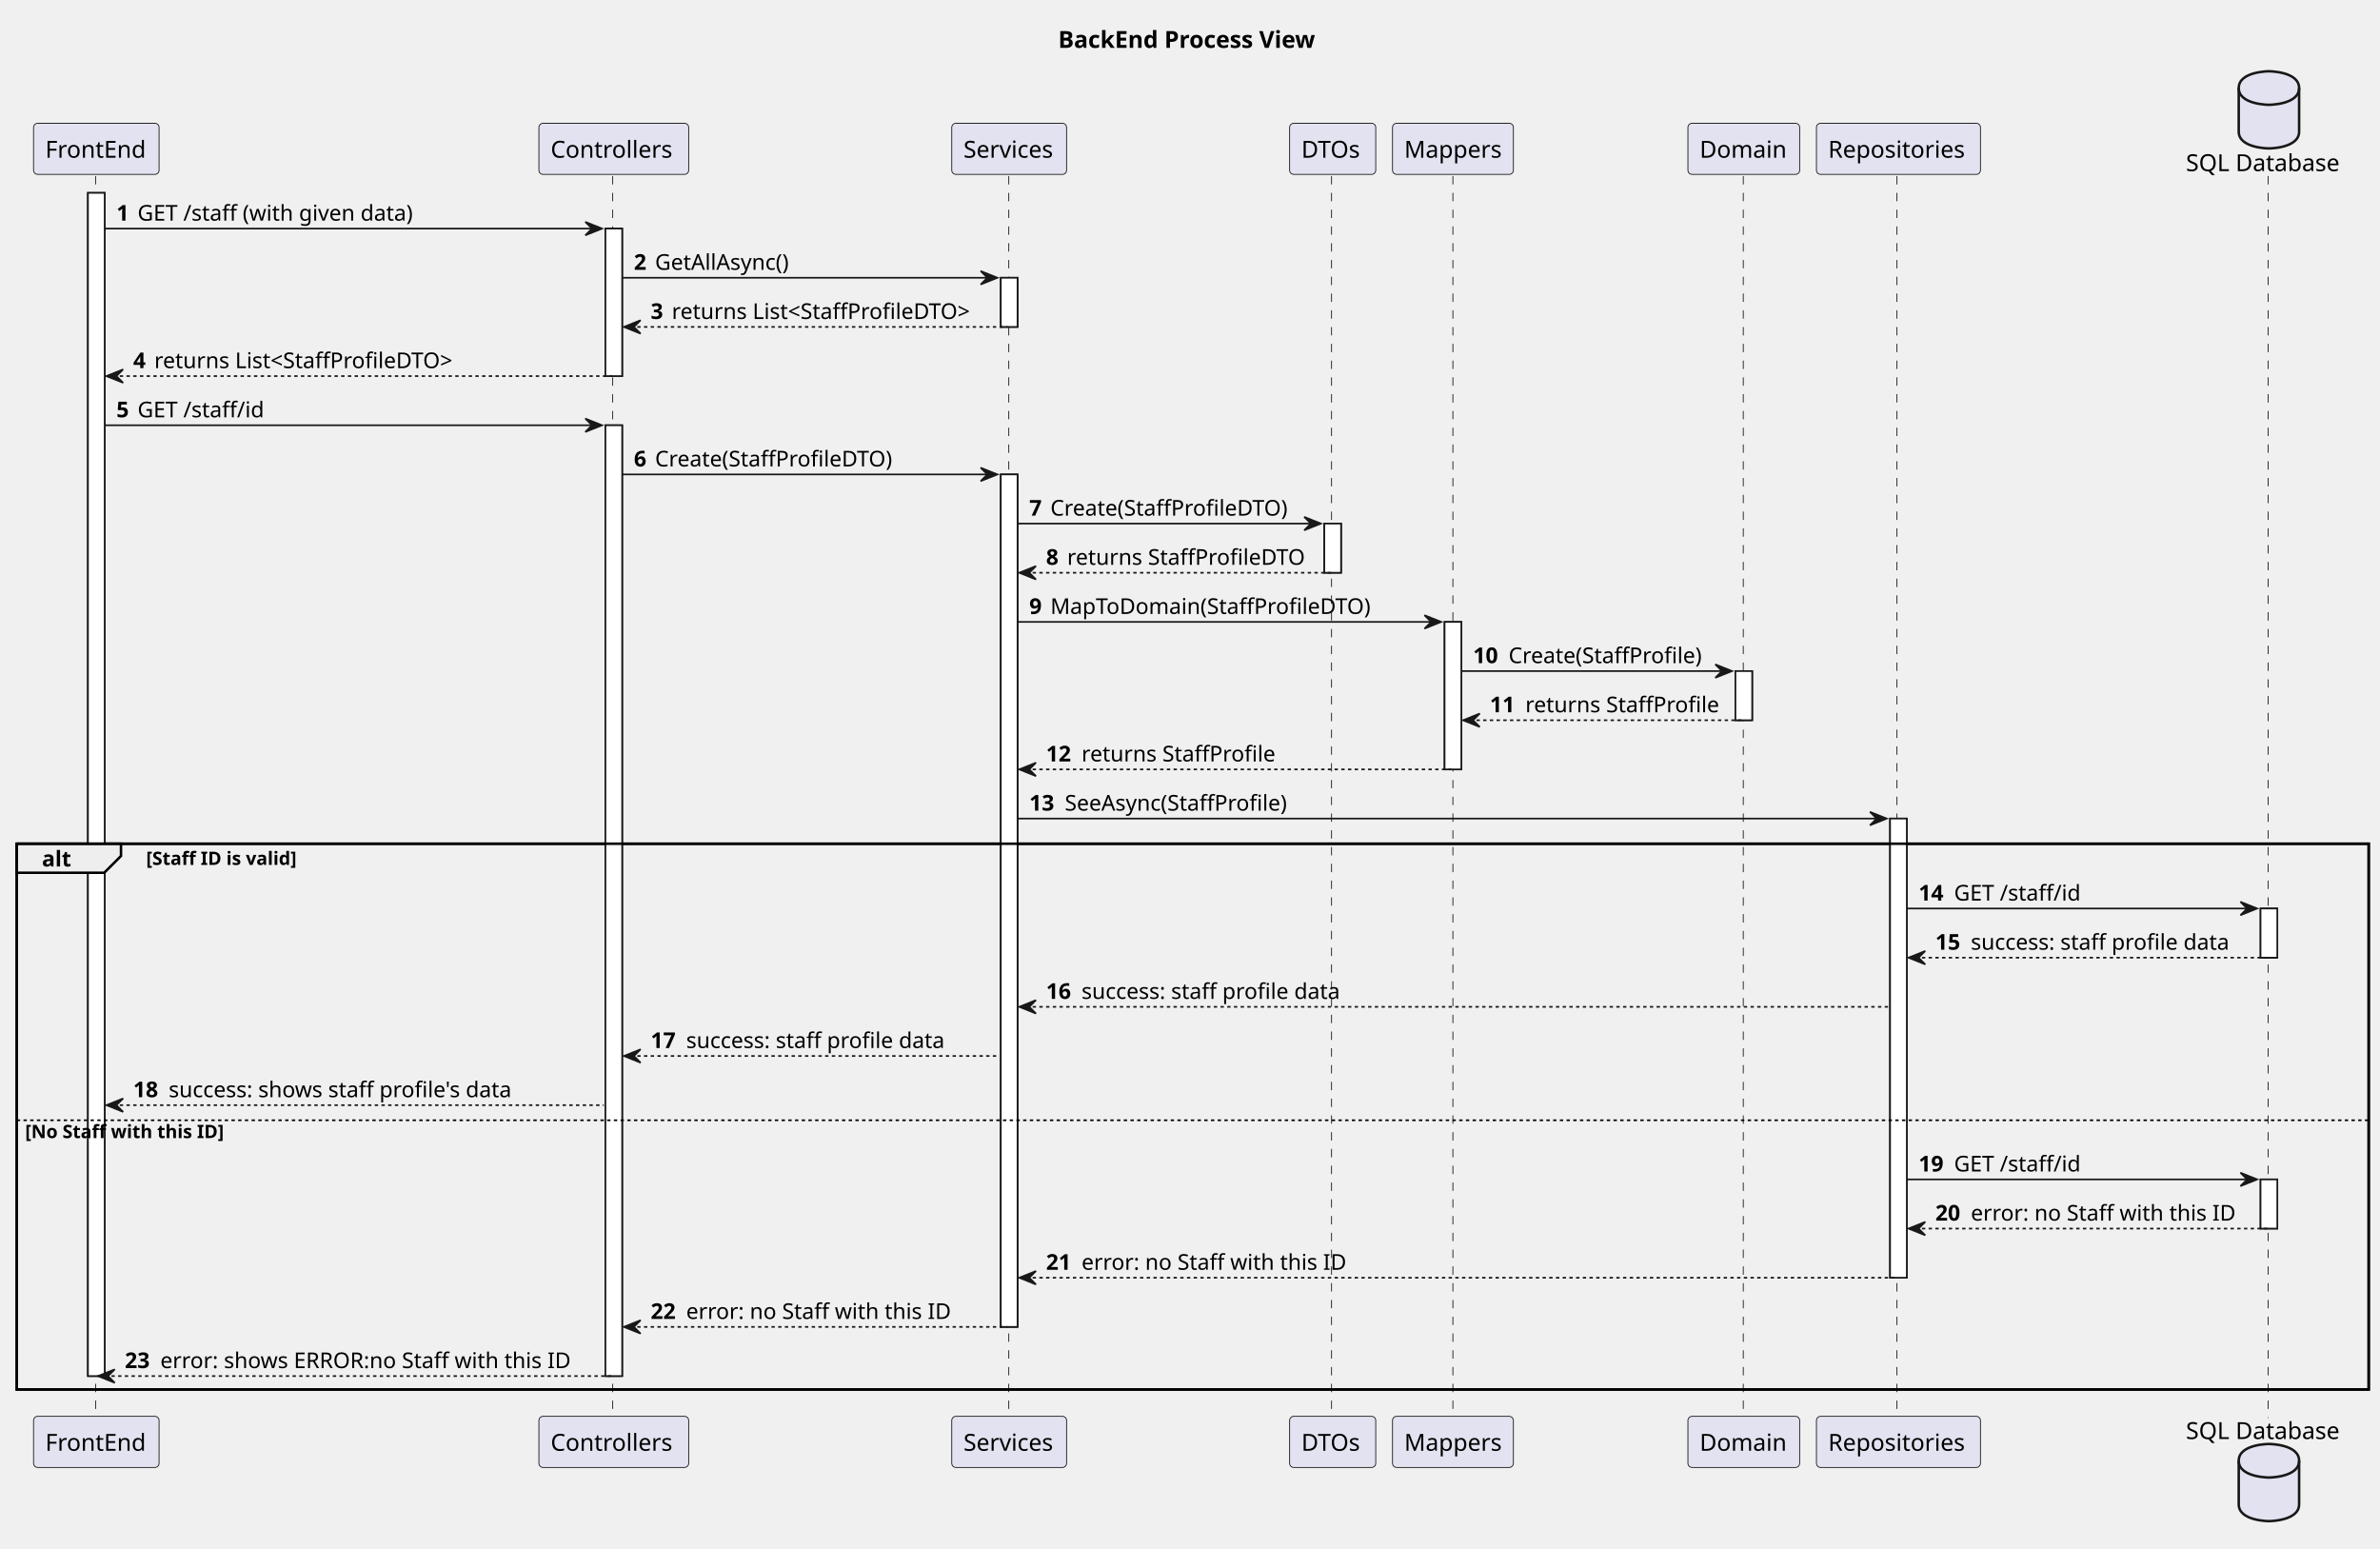
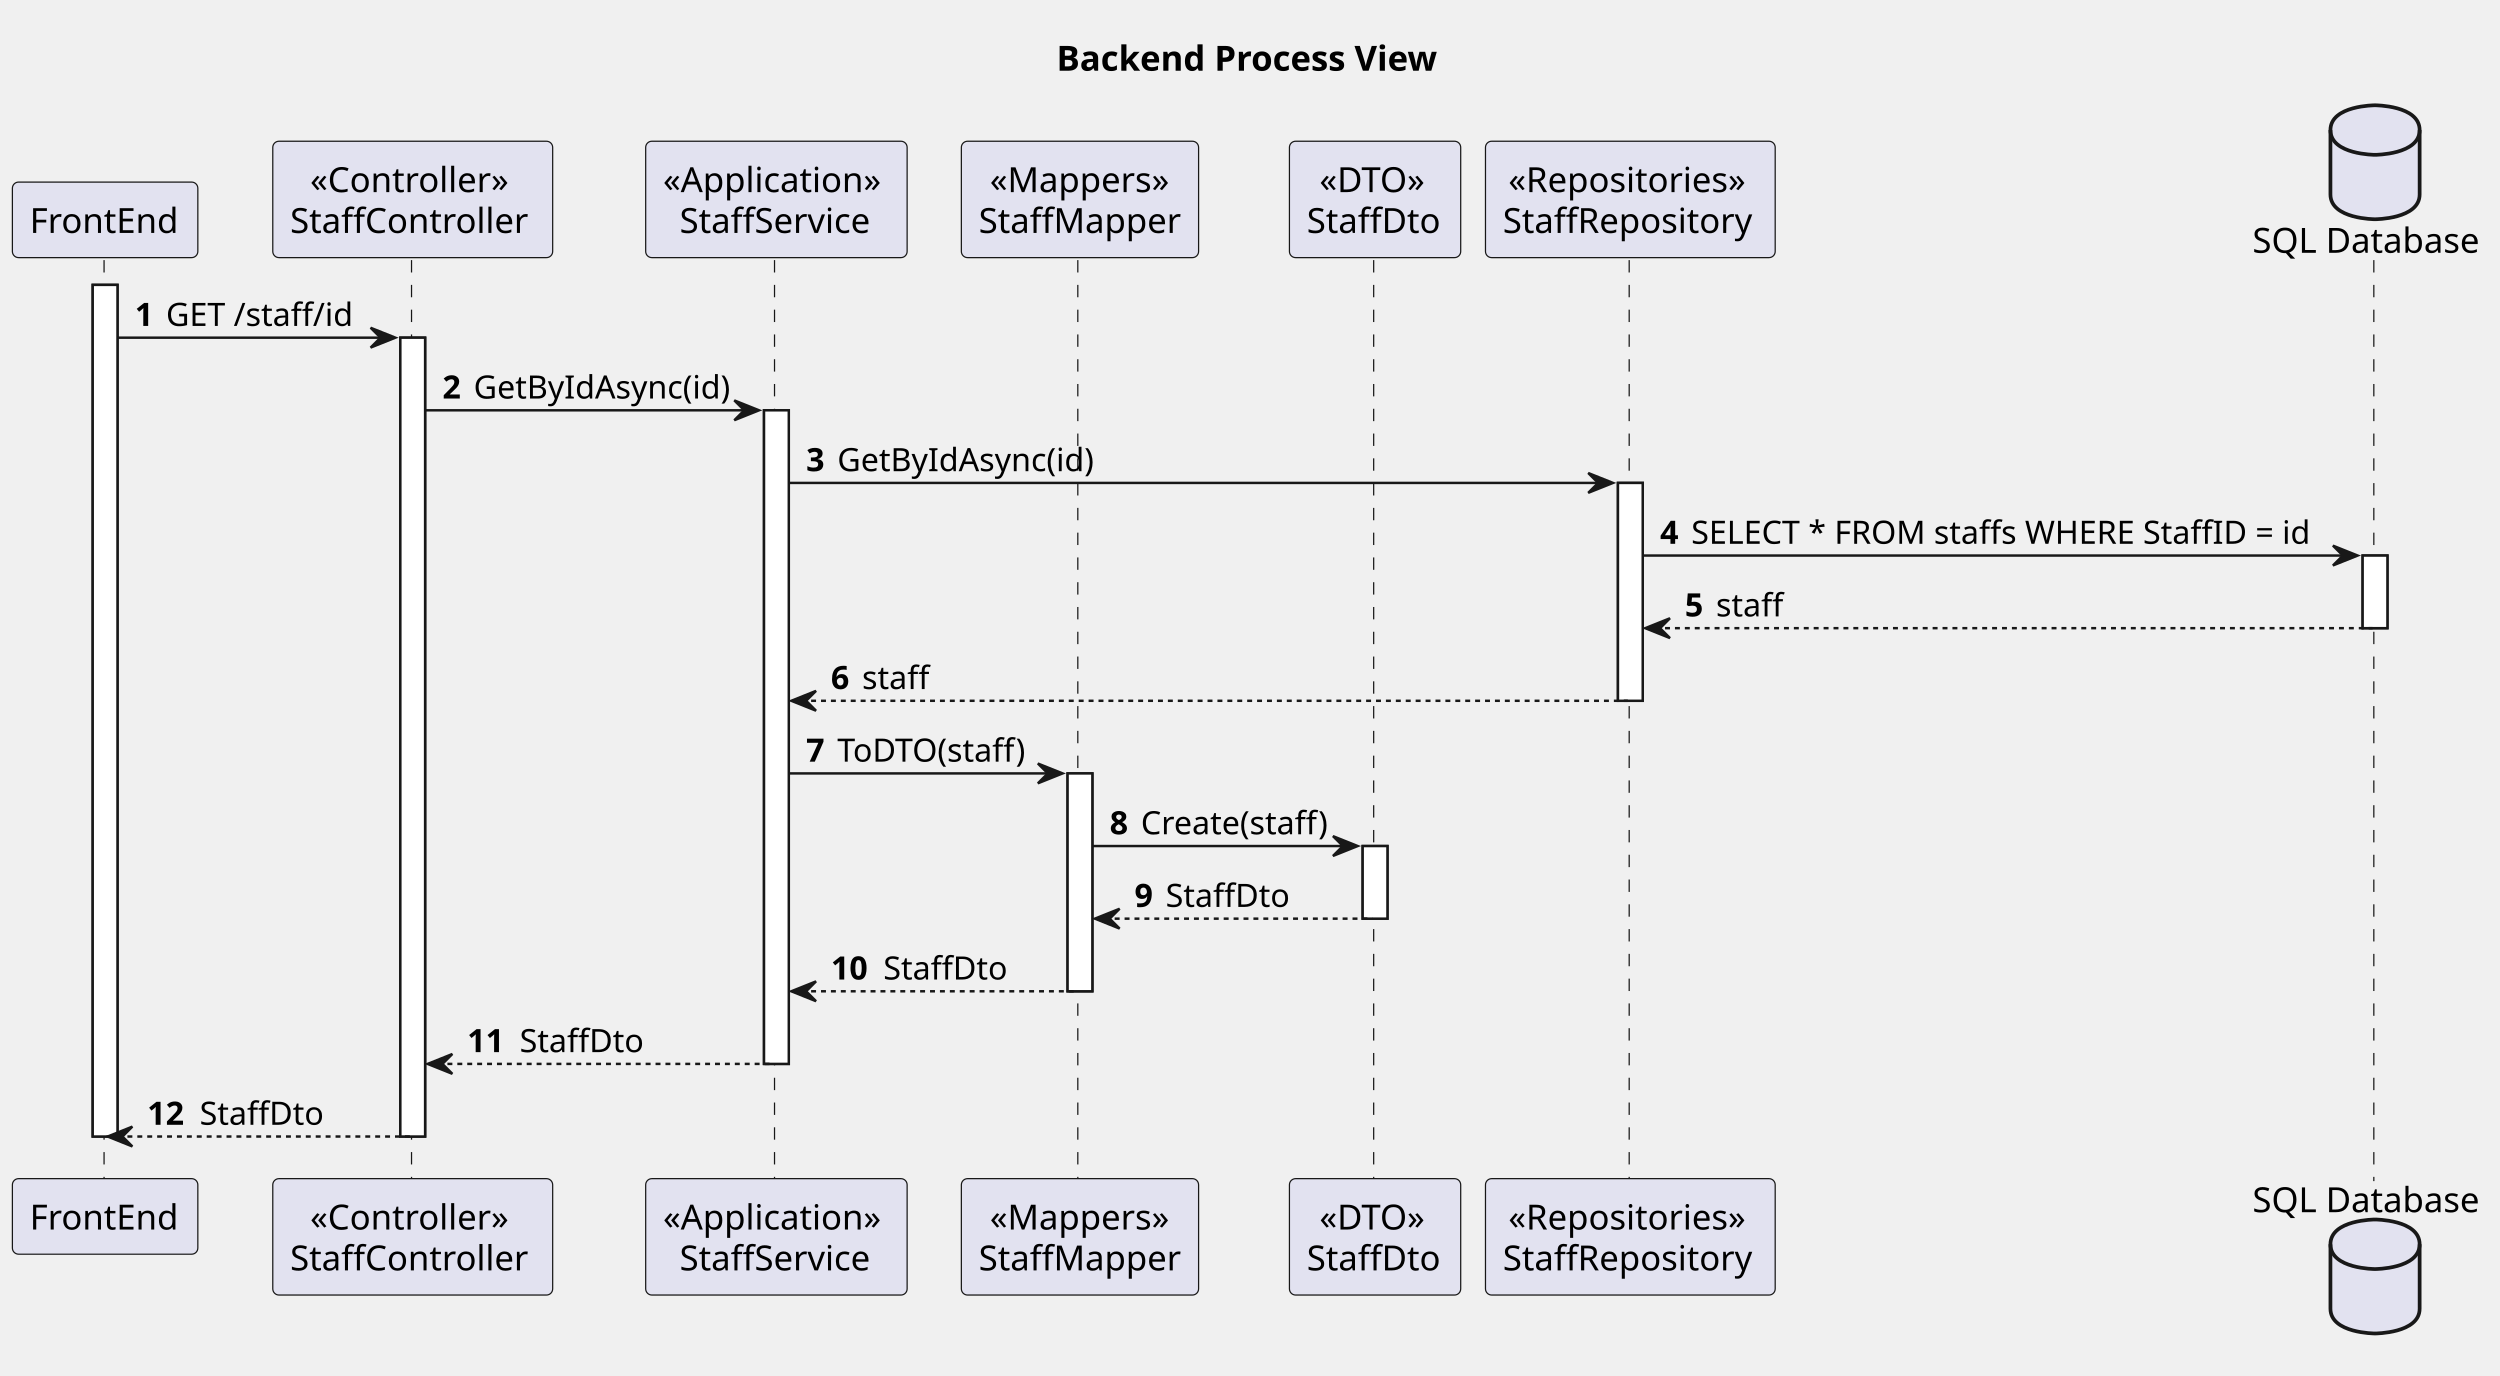
- <svg xmlns="http://www.w3.org/2000/svg" contentStyleType="text/css" height="923px" preserveAspectRatio="none" style="width:1419px;height:923px;background:#FFFFFF;" version="1.1" viewBox="0 0 1419 923" width="1419px" zoomAndPan="magnify">
+ <svg xmlns="http://www.w3.org/2000/svg" contentStyleType="text/css" height="555px" preserveAspectRatio="none" style="width:1009px;height:555px;background:#FFFFFF;" version="1.1" viewBox="0 0 1009 555" width="1009px" zoomAndPan="magnify">
  <defs />
  <g>
-     <text fill="#000000" font-family="sans-serif" font-size="14" font-weight="bold" lengthAdjust="spacing" textLength="159.462" x="630.9" y="28.535">BackEnd Process View</text>
-     <rect fill="#FFFFFF" height="705.408" style="stroke:#181818;stroke-width:1.0;" width="10" x="52.423" y="114.977" />
-     <rect fill="#FFFFFF" height="87.932" style="stroke:#181818;stroke-width:1.0;" width="10" x="360.954" y="136.287" />
-     <rect fill="#FFFFFF" height="566.856" style="stroke:#181818;stroke-width:1.0;" width="10" x="360.954" y="253.529" />
-     <rect fill="#FFFFFF" height="29.311" style="stroke:#181818;stroke-width:1.0;" width="10" x="596.684" y="165.598" />
-     <rect fill="#FFFFFF" height="508.234" style="stroke:#181818;stroke-width:1.0;" width="10" x="596.684" y="282.84" />
-     <rect fill="#FFFFFF" height="29.311" style="stroke:#181818;stroke-width:1.0;" width="10" x="789.566" y="312.15" />
-     <rect fill="#FFFFFF" height="87.932" style="stroke:#181818;stroke-width:1.0;" width="10" x="861.281" y="370.772" />
-     <rect fill="#FFFFFF" height="29.311" style="stroke:#181818;stroke-width:1.0;" width="10" x="1034.683" y="400.082" />
-     <rect fill="#FFFFFF" height="273.75" style="stroke:#181818;stroke-width:1.0;" width="10" x="1126.892" y="488.014" />
-     <rect fill="#FFFFFF" height="29.311" style="stroke:#181818;stroke-width:1.0;" width="10" x="1347.774" y="541.635" />
-     <rect fill="#FFFFFF" height="29.311" style="stroke:#181818;stroke-width:1.0;" width="10" x="1347.774" y="703.143" />
-     <rect fill="none" height="325.371" style="stroke:#000000;stroke-width:1.5;" width="1402.262" x="10" y="503.014" />
-     <line style="stroke:#181818;stroke-width:0.5;stroke-dasharray:5.0,5.0;" x1="57" x2="57" y1="104.977" y2="845.385" />
-     <line style="stroke:#181818;stroke-width:0.5;stroke-dasharray:5.0,5.0;" x1="365.305" x2="365.305" y1="104.977" y2="845.385" />
-     <line style="stroke:#181818;stroke-width:0.5;stroke-dasharray:5.0,5.0;" x1="601.449" x2="601.449" y1="104.977" y2="845.385" />
-     <line style="stroke:#181818;stroke-width:0.5;stroke-dasharray:5.0,5.0;" x1="793.891" x2="793.891" y1="104.977" y2="845.385" />
-     <line style="stroke:#181818;stroke-width:0.5;stroke-dasharray:5.0,5.0;" x1="866.242" x2="866.242" y1="104.977" y2="845.385" />
-     <line style="stroke:#181818;stroke-width:0.5;stroke-dasharray:5.0,5.0;" x1="1039.372" x2="1039.372" y1="104.977" y2="845.385" />
-     <line style="stroke:#181818;stroke-width:0.5;stroke-dasharray:5.0,5.0;" x1="1130.995" x2="1130.995" y1="104.977" y2="845.385" />
-     <line style="stroke:#181818;stroke-width:0.5;stroke-dasharray:5.0,5.0;" x1="1352.287" x2="1352.287" y1="104.977" y2="845.385" />
-     <rect fill="#E2E2F0" height="30.488" rx="2.5" ry="2.5" style="stroke:#181818;stroke-width:0.5;" width="74.847" x="20" y="73.488" />
-     <text fill="#000000" font-family="sans-serif" font-size="14" lengthAdjust="spacing" textLength="60.847" x="27" y="94.023">FrontEnd</text>
-     <rect fill="#E2E2F0" height="30.488" rx="2.5" ry="2.5" style="stroke:#181818;stroke-width:0.5;" width="74.847" x="20" y="844.385" />
-     <text fill="#000000" font-family="sans-serif" font-size="14" lengthAdjust="spacing" textLength="60.847" x="27" y="864.92">FrontEnd</text>
-     <rect fill="#E2E2F0" height="30.488" rx="2.5" ry="2.5" style="stroke:#181818;stroke-width:0.5;" width="89.298" x="321.305" y="73.488" />
-     <text fill="#000000" font-family="sans-serif" font-size="14" lengthAdjust="spacing" textLength="75.298" x="328.305" y="94.023">Controllers</text>
-     <rect fill="#E2E2F0" height="30.488" rx="2.5" ry="2.5" style="stroke:#181818;stroke-width:0.5;" width="89.298" x="321.305" y="844.385" />
-     <text fill="#000000" font-family="sans-serif" font-size="14" lengthAdjust="spacing" textLength="75.298" x="328.305" y="864.92">Controllers</text>
-     <rect fill="#E2E2F0" height="30.488" rx="2.5" ry="2.5" style="stroke:#181818;stroke-width:0.5;" width="68.469" x="567.449" y="73.488" />
-     <text fill="#000000" font-family="sans-serif" font-size="14" lengthAdjust="spacing" textLength="54.469" x="574.449" y="94.023">Services</text>
-     <rect fill="#E2E2F0" height="30.488" rx="2.5" ry="2.5" style="stroke:#181818;stroke-width:0.5;" width="68.469" x="567.449" y="844.385" />
-     <text fill="#000000" font-family="sans-serif" font-size="14" lengthAdjust="spacing" textLength="54.469" x="574.449" y="864.92">Services</text>
-     <rect fill="#E2E2F0" height="30.488" rx="2.5" ry="2.5" style="stroke:#181818;stroke-width:0.5;" width="51.352" x="768.891" y="73.488" />
-     <text fill="#000000" font-family="sans-serif" font-size="14" lengthAdjust="spacing" textLength="37.352" x="775.891" y="94.023">DTOs</text>
-     <rect fill="#E2E2F0" height="30.488" rx="2.5" ry="2.5" style="stroke:#181818;stroke-width:0.5;" width="51.352" x="768.891" y="844.385" />
-     <text fill="#000000" font-family="sans-serif" font-size="14" lengthAdjust="spacing" textLength="37.352" x="775.891" y="864.92">DTOs</text>
-     <rect fill="#E2E2F0" height="30.488" rx="2.5" ry="2.5" style="stroke:#181818;stroke-width:0.5;" width="72.078" x="830.242" y="73.488" />
-     <text fill="#000000" font-family="sans-serif" font-size="14" lengthAdjust="spacing" textLength="58.078" x="837.242" y="94.023">Mappers</text>
-     <rect fill="#E2E2F0" height="30.488" rx="2.5" ry="2.5" style="stroke:#181818;stroke-width:0.5;" width="72.078" x="830.242" y="844.385" />
-     <text fill="#000000" font-family="sans-serif" font-size="14" lengthAdjust="spacing" textLength="58.078" x="837.242" y="864.92">Mappers</text>
-     <rect fill="#E2E2F0" height="30.488" rx="2.5" ry="2.5" style="stroke:#181818;stroke-width:0.5;" width="66.623" x="1006.372" y="73.488" />
-     <text fill="#000000" font-family="sans-serif" font-size="14" lengthAdjust="spacing" textLength="52.623" x="1013.372" y="94.023">Domain</text>
-     <rect fill="#E2E2F0" height="30.488" rx="2.5" ry="2.5" style="stroke:#181818;stroke-width:0.5;" width="66.623" x="1006.372" y="844.385" />
-     <text fill="#000000" font-family="sans-serif" font-size="14" lengthAdjust="spacing" textLength="52.623" x="1013.372" y="864.92">Domain</text>
-     <rect fill="#E2E2F0" height="30.488" rx="2.5" ry="2.5" style="stroke:#181818;stroke-width:0.5;" width="97.795" x="1082.995" y="73.488" />
-     <text fill="#000000" font-family="sans-serif" font-size="14" lengthAdjust="spacing" textLength="83.795" x="1089.995" y="94.023">Repositories</text>
-     <rect fill="#E2E2F0" height="30.488" rx="2.5" ry="2.5" style="stroke:#181818;stroke-width:0.5;" width="97.795" x="1082.995" y="844.385" />
-     <text fill="#000000" font-family="sans-serif" font-size="14" lengthAdjust="spacing" textLength="83.795" x="1089.995" y="864.92">Repositories</text>
-     <text fill="#000000" font-family="sans-serif" font-size="14" lengthAdjust="spacing" textLength="92.976" x="1303.287" y="102.023">SQL Database</text>
-     <path d="M1334.774,52.488 C1334.774,42.488 1352.774,42.488 1352.774,42.488 C1352.774,42.488 1370.774,42.488 1370.774,52.488 L1370.774,78.488 C1370.774,88.488 1352.774,88.488 1352.774,88.488 C1352.774,88.488 1334.774,88.488 1334.774,78.488 L1334.774,52.488 " fill="#E2E2F0" style="stroke:#181818;stroke-width:1.5;" />
-     <path d="M1334.774,52.488 C1334.774,62.488 1352.774,62.488 1352.774,62.488 C1352.774,62.488 1370.774,62.488 1370.774,52.488 " fill="none" style="stroke:#181818;stroke-width:1.5;" />
-     <text fill="#000000" font-family="sans-serif" font-size="14" lengthAdjust="spacing" textLength="92.976" x="1303.287" y="857.92">SQL Database</text>
-     <path d="M1334.774,870.873 C1334.774,860.873 1352.774,860.873 1352.774,860.873 C1352.774,860.873 1370.774,860.873 1370.774,870.873 L1370.774,896.873 C1370.774,906.873 1352.774,906.873 1352.774,906.873 C1352.774,906.873 1334.774,906.873 1334.774,896.873 L1334.774,870.873 " fill="#E2E2F0" style="stroke:#181818;stroke-width:1.5;" />
-     <path d="M1334.774,870.873 C1334.774,880.873 1352.774,880.873 1352.774,880.873 C1352.774,880.873 1370.774,880.873 1370.774,870.873 " fill="none" style="stroke:#181818;stroke-width:1.5;" />
-     <rect fill="#FFFFFF" height="705.408" style="stroke:#181818;stroke-width:1.0;" width="10" x="52.423" y="114.977" />
-     <rect fill="#FFFFFF" height="87.932" style="stroke:#181818;stroke-width:1.0;" width="10" x="360.954" y="136.287" />
-     <rect fill="#FFFFFF" height="566.856" style="stroke:#181818;stroke-width:1.0;" width="10" x="360.954" y="253.529" />
-     <rect fill="#FFFFFF" height="29.311" style="stroke:#181818;stroke-width:1.0;" width="10" x="596.684" y="165.598" />
-     <rect fill="#FFFFFF" height="508.234" style="stroke:#181818;stroke-width:1.0;" width="10" x="596.684" y="282.84" />
-     <rect fill="#FFFFFF" height="29.311" style="stroke:#181818;stroke-width:1.0;" width="10" x="789.566" y="312.15" />
-     <rect fill="#FFFFFF" height="87.932" style="stroke:#181818;stroke-width:1.0;" width="10" x="861.281" y="370.772" />
-     <rect fill="#FFFFFF" height="29.311" style="stroke:#181818;stroke-width:1.0;" width="10" x="1034.683" y="400.082" />
-     <rect fill="#FFFFFF" height="273.75" style="stroke:#181818;stroke-width:1.0;" width="10" x="1126.892" y="488.014" />
-     <rect fill="#FFFFFF" height="29.311" style="stroke:#181818;stroke-width:1.0;" width="10" x="1347.774" y="541.635" />
-     <rect fill="#FFFFFF" height="29.311" style="stroke:#181818;stroke-width:1.0;" width="10" x="1347.774" y="703.143" />
-     <polygon fill="#181818" points="348.954,132.287,358.954,136.287,348.954,140.287,352.954,136.287" style="stroke:#181818;stroke-width:1.0;" />
-     <line style="stroke:#181818;stroke-width:1.0;" x1="62.423" x2="354.954" y1="136.287" y2="136.287" />
-     <text fill="#000000" font-family="sans-serif" font-size="13" font-weight="bold" lengthAdjust="spacing" textLength="8.576" x="69.423" y="131.545">1</text>
-     <text fill="#000000" font-family="sans-serif" font-size="13" lengthAdjust="spacing" textLength="172.625" x="81.999" y="131.545">GET /staff (with given data)</text>
-     <polygon fill="#181818" points="584.684,161.598,594.684,165.598,584.684,169.598,588.684,165.598" style="stroke:#181818;stroke-width:1.0;" />
-     <line style="stroke:#181818;stroke-width:1.0;" x1="370.954" x2="590.684" y1="165.598" y2="165.598" />
-     <text fill="#000000" font-family="sans-serif" font-size="13" font-weight="bold" lengthAdjust="spacing" textLength="8.576" x="377.954" y="160.856">2</text>
-     <text fill="#000000" font-family="sans-serif" font-size="13" lengthAdjust="spacing" textLength="83.554" x="390.53" y="160.856">GetAllAsync()</text>
-     <polygon fill="#181818" points="381.954,190.908,371.954,194.908,381.954,198.908,377.954,194.908" style="stroke:#181818;stroke-width:1.0;" />
-     <line style="stroke:#181818;stroke-width:1.0;stroke-dasharray:2.0,2.0;" x1="375.954" x2="600.684" y1="194.908" y2="194.908" />
-     <text fill="#000000" font-family="sans-serif" font-size="13" font-weight="bold" lengthAdjust="spacing" textLength="8.576" x="387.954" y="190.166">3</text>
-     <text fill="#000000" font-family="sans-serif" font-size="13" lengthAdjust="spacing" textLength="189.154" x="400.53" y="190.166">returns List&lt;StaffProfileDTO&gt;</text>
-     <polygon fill="#181818" points="73.423,220.219,63.423,224.219,73.423,228.219,69.423,224.219" style="stroke:#181818;stroke-width:1.0;" />
-     <line style="stroke:#181818;stroke-width:1.0;stroke-dasharray:2.0,2.0;" x1="67.423" x2="364.954" y1="224.219" y2="224.219" />
-     <text fill="#000000" font-family="sans-serif" font-size="13" font-weight="bold" lengthAdjust="spacing" textLength="8.576" x="79.423" y="219.477">4</text>
-     <text fill="#000000" font-family="sans-serif" font-size="13" lengthAdjust="spacing" textLength="189.154" x="91.999" y="219.477">returns List&lt;StaffProfileDTO&gt;</text>
-     <polygon fill="#181818" points="348.954,249.529,358.954,253.529,348.954,257.529,352.954,253.529" style="stroke:#181818;stroke-width:1.0;" />
-     <line style="stroke:#181818;stroke-width:1.0;" x1="62.423" x2="354.954" y1="253.529" y2="253.529" />
-     <text fill="#000000" font-family="sans-serif" font-size="13" font-weight="bold" lengthAdjust="spacing" textLength="8.576" x="69.423" y="248.787">5</text>
-     <text fill="#000000" font-family="sans-serif" font-size="13" lengthAdjust="spacing" textLength="82.577" x="81.999" y="248.787">GET /staff/id</text>
-     <polygon fill="#181818" points="584.684,278.84,594.684,282.84,584.684,286.84,588.684,282.84" style="stroke:#181818;stroke-width:1.0;" />
-     <line style="stroke:#181818;stroke-width:1.0;" x1="370.954" x2="590.684" y1="282.84" y2="282.84" />
-     <text fill="#000000" font-family="sans-serif" font-size="13" font-weight="bold" lengthAdjust="spacing" textLength="8.576" x="377.954" y="278.098">6</text>
-     <text fill="#000000" font-family="sans-serif" font-size="13" lengthAdjust="spacing" textLength="145.983" x="390.53" y="278.098">Create(StaffProfileDTO)</text>
-     <polygon fill="#181818" points="777.566,308.15,787.566,312.15,777.566,316.15,781.566,312.15" style="stroke:#181818;stroke-width:1.0;" />
-     <line style="stroke:#181818;stroke-width:1.0;" x1="606.684" x2="783.566" y1="312.15" y2="312.15" />
-     <text fill="#000000" font-family="sans-serif" font-size="13" font-weight="bold" lengthAdjust="spacing" textLength="8.576" x="613.684" y="307.408">7</text>
-     <text fill="#000000" font-family="sans-serif" font-size="13" lengthAdjust="spacing" textLength="145.983" x="626.259" y="307.408">Create(StaffProfileDTO)</text>
-     <polygon fill="#181818" points="617.684,337.461,607.684,341.461,617.684,345.461,613.684,341.461" style="stroke:#181818;stroke-width:1.0;" />
-     <line style="stroke:#181818;stroke-width:1.0;stroke-dasharray:2.0,2.0;" x1="611.684" x2="793.566" y1="341.461" y2="341.461" />
-     <text fill="#000000" font-family="sans-serif" font-size="13" font-weight="bold" lengthAdjust="spacing" textLength="8.576" x="623.684" y="336.719">8</text>
-     <text fill="#000000" font-family="sans-serif" font-size="13" lengthAdjust="spacing" textLength="146.307" x="636.259" y="336.719">returns StaffProfileDTO</text>
-     <polygon fill="#181818" points="849.281,366.772,859.281,370.772,849.281,374.772,853.281,370.772" style="stroke:#181818;stroke-width:1.0;" />
-     <line style="stroke:#181818;stroke-width:1.0;" x1="606.684" x2="855.281" y1="370.772" y2="370.772" />
-     <text fill="#000000" font-family="sans-serif" font-size="13" font-weight="bold" lengthAdjust="spacing" textLength="8.576" x="613.684" y="366.029">9</text>
-     <text fill="#000000" font-family="sans-serif" font-size="13" lengthAdjust="spacing" textLength="196.771" x="626.259" y="366.029">MapToDomain(StaffProfileDTO)</text>
-     <polygon fill="#181818" points="1022.683,396.082,1032.683,400.082,1022.683,404.082,1026.683,400.082" style="stroke:#181818;stroke-width:1.0;" />
-     <line style="stroke:#181818;stroke-width:1.0;" x1="871.281" x2="1028.683" y1="400.082" y2="400.082" />
-     <text fill="#000000" font-family="sans-serif" font-size="13" font-weight="bold" lengthAdjust="spacing" textLength="17.151" x="878.281" y="395.34">10</text>
-     <text fill="#000000" font-family="sans-serif" font-size="13" lengthAdjust="spacing" textLength="117.927" x="899.433" y="395.34">Create(StaffProfile)</text>
-     <polygon fill="#181818" points="882.281,425.393,872.281,429.393,882.281,433.393,878.281,429.393" style="stroke:#181818;stroke-width:1.0;" />
-     <line style="stroke:#181818;stroke-width:1.0;stroke-dasharray:2.0,2.0;" x1="876.281" x2="1038.683" y1="429.393" y2="429.393" />
-     <text fill="#000000" font-family="sans-serif" font-size="13" font-weight="bold" lengthAdjust="spacing" textLength="17.151" x="888.281" y="424.65">11</text>
-     <text fill="#000000" font-family="sans-serif" font-size="13" lengthAdjust="spacing" textLength="118.251" x="909.433" y="424.65">returns StaffProfile</text>
-     <polygon fill="#181818" points="617.684,454.703,607.684,458.703,617.684,462.703,613.684,458.703" style="stroke:#181818;stroke-width:1.0;" />
-     <line style="stroke:#181818;stroke-width:1.0;stroke-dasharray:2.0,2.0;" x1="611.684" x2="865.281" y1="458.703" y2="458.703" />
-     <text fill="#000000" font-family="sans-serif" font-size="13" font-weight="bold" lengthAdjust="spacing" textLength="17.151" x="623.684" y="453.961">12</text>
-     <text fill="#000000" font-family="sans-serif" font-size="13" lengthAdjust="spacing" textLength="118.251" x="644.835" y="453.961">returns StaffProfile</text>
-     <polygon fill="#181818" points="1114.892,484.014,1124.892,488.014,1114.892,492.014,1118.892,488.014" style="stroke:#181818;stroke-width:1.0;" />
-     <line style="stroke:#181818;stroke-width:1.0;" x1="606.684" x2="1120.892" y1="488.014" y2="488.014" />
-     <text fill="#000000" font-family="sans-serif" font-size="13" font-weight="bold" lengthAdjust="spacing" textLength="17.151" x="613.684" y="483.272">13</text>
-     <text fill="#000000" font-family="sans-serif" font-size="13" lengthAdjust="spacing" textLength="135.688" x="634.835" y="483.272">SeeAsync(StaffProfile)</text>
-     <path d="M10,503.014 L72.139,503.014 L72.139,510.324 L62.139,520.324 L10,520.324 L10,503.014 " fill="#EEEEEE" style="stroke:#000000;stroke-width:1.5;" />
-     <rect fill="none" height="325.371" style="stroke:#000000;stroke-width:1.5;" width="1402.262" x="10" y="503.014" />
-     <text fill="#000000" font-family="sans-serif" font-size="13" font-weight="bold" lengthAdjust="spacing" textLength="17.139" x="25" y="516.582">alt</text>
-     <text fill="#000000" font-family="sans-serif" font-size="11" font-weight="bold" lengthAdjust="spacing" textLength="98.586" x="87.139" y="515.648">[Staff ID  is valid]</text>
-     <polygon fill="#181818" points="1335.774,537.635,1345.774,541.635,1335.774,545.635,1339.774,541.635" style="stroke:#181818;stroke-width:1.0;" />
-     <line style="stroke:#181818;stroke-width:1.0;" x1="1136.892" x2="1341.774" y1="541.635" y2="541.635" />
-     <text fill="#000000" font-family="sans-serif" font-size="13" font-weight="bold" lengthAdjust="spacing" textLength="17.151" x="1143.892" y="536.893">14</text>
-     <text fill="#000000" font-family="sans-serif" font-size="13" lengthAdjust="spacing" textLength="82.577" x="1165.043" y="536.893">GET /staff/id</text>
-     <polygon fill="#181818" points="1147.892,566.945,1137.892,570.945,1147.892,574.945,1143.892,570.945" style="stroke:#181818;stroke-width:1.0;" />
-     <line style="stroke:#181818;stroke-width:1.0;stroke-dasharray:2.0,2.0;" x1="1141.892" x2="1351.774" y1="570.945" y2="570.945" />
-     <text fill="#000000" font-family="sans-serif" font-size="13" font-weight="bold" lengthAdjust="spacing" textLength="17.151" x="1153.892" y="566.203">15</text>
-     <text fill="#000000" font-family="sans-serif" font-size="13" lengthAdjust="spacing" textLength="165.731" x="1175.043" y="566.203">success: staff profile  data</text>
-     <polygon fill="#181818" points="617.684,596.256,607.684,600.256,617.684,604.256,613.684,600.256" style="stroke:#181818;stroke-width:1.0;" />
-     <line style="stroke:#181818;stroke-width:1.0;stroke-dasharray:2.0,2.0;" x1="611.684" x2="1125.892" y1="600.256" y2="600.256" />
-     <text fill="#000000" font-family="sans-serif" font-size="13" font-weight="bold" lengthAdjust="spacing" textLength="17.151" x="623.684" y="595.514">16</text>
-     <text fill="#000000" font-family="sans-serif" font-size="13" lengthAdjust="spacing" textLength="161.618" x="644.835" y="595.514">success: staff profile data</text>
-     <polygon fill="#181818" points="381.954,625.566,371.954,629.566,381.954,633.566,377.954,629.566" style="stroke:#181818;stroke-width:1.0;" />
-     <line style="stroke:#181818;stroke-width:1.0;stroke-dasharray:2.0,2.0;" x1="375.954" x2="595.684" y1="629.566" y2="629.566" />
-     <text fill="#000000" font-family="sans-serif" font-size="13" font-weight="bold" lengthAdjust="spacing" textLength="17.151" x="387.954" y="624.824">17</text>
-     <text fill="#000000" font-family="sans-serif" font-size="13" lengthAdjust="spacing" textLength="161.618" x="409.106" y="624.824">success: staff profile data</text>
-     <polygon fill="#181818" points="73.423,654.877,63.423,658.877,73.423,662.877,69.423,658.877" style="stroke:#181818;stroke-width:1.0;" />
-     <line style="stroke:#181818;stroke-width:1.0;stroke-dasharray:2.0,2.0;" x1="67.423" x2="359.954" y1="658.877" y2="658.877" />
-     <text fill="#000000" font-family="sans-serif" font-size="13" font-weight="bold" lengthAdjust="spacing" textLength="17.151" x="79.423" y="654.135">18</text>
-     <text fill="#000000" font-family="sans-serif" font-size="13" lengthAdjust="spacing" textLength="214.659" x="100.575" y="654.135">success: shows staff profile's data</text>
-     <line style="stroke:#000000;stroke-width:1.0;stroke-dasharray:2.0,2.0;" x1="10" x2="1412.262" y1="667.877" y2="667.877" />
-     <text fill="#000000" font-family="sans-serif" font-size="11" font-weight="bold" lengthAdjust="spacing" textLength="123.062" x="15" y="678.512">[No Staff with this ID]</text>
-     <polygon fill="#181818" points="1335.774,699.143,1345.774,703.143,1335.774,707.143,1339.774,703.143" style="stroke:#181818;stroke-width:1.0;" />
-     <line style="stroke:#181818;stroke-width:1.0;" x1="1136.892" x2="1341.774" y1="703.143" y2="703.143" />
-     <text fill="#000000" font-family="sans-serif" font-size="13" font-weight="bold" lengthAdjust="spacing" textLength="17.151" x="1143.892" y="698.4">19</text>
-     <text fill="#000000" font-family="sans-serif" font-size="13" lengthAdjust="spacing" textLength="82.577" x="1165.043" y="698.4">GET /staff/id</text>
-     <polygon fill="#181818" points="1147.892,728.453,1137.892,732.453,1147.892,736.453,1143.892,732.453" style="stroke:#181818;stroke-width:1.0;" />
-     <line style="stroke:#181818;stroke-width:1.0;stroke-dasharray:2.0,2.0;" x1="1141.892" x2="1351.774" y1="732.453" y2="732.453" />
-     <text fill="#000000" font-family="sans-serif" font-size="13" font-weight="bold" lengthAdjust="spacing" textLength="17.151" x="1153.892" y="727.711">20</text>
-     <text fill="#000000" font-family="sans-serif" font-size="13" lengthAdjust="spacing" textLength="164.023" x="1175.043" y="727.711">error: no Staff with this ID</text>
-     <polygon fill="#181818" points="617.684,757.764,607.684,761.764,617.684,765.764,613.684,761.764" style="stroke:#181818;stroke-width:1.0;" />
-     <line style="stroke:#181818;stroke-width:1.0;stroke-dasharray:2.0,2.0;" x1="611.684" x2="1130.892" y1="761.764" y2="761.764" />
-     <text fill="#000000" font-family="sans-serif" font-size="13" font-weight="bold" lengthAdjust="spacing" textLength="17.151" x="623.684" y="757.021">21</text>
-     <text fill="#000000" font-family="sans-serif" font-size="13" lengthAdjust="spacing" textLength="164.023" x="644.835" y="757.021">error: no Staff with this ID</text>
-     <polygon fill="#181818" points="381.954,787.074,371.954,791.074,381.954,795.074,377.954,791.074" style="stroke:#181818;stroke-width:1.0;" />
-     <line style="stroke:#181818;stroke-width:1.0;stroke-dasharray:2.0,2.0;" x1="375.954" x2="600.684" y1="791.074" y2="791.074" />
-     <text fill="#000000" font-family="sans-serif" font-size="13" font-weight="bold" lengthAdjust="spacing" textLength="17.151" x="387.954" y="786.332">22</text>
-     <text fill="#000000" font-family="sans-serif" font-size="13" lengthAdjust="spacing" textLength="164.023" x="409.106" y="786.332">error: no Staff with this ID</text>
-     <polygon fill="#181818" points="68.423,816.385,58.423,820.385,68.423,824.385,64.423,820.385" style="stroke:#181818;stroke-width:1.0;" />
-     <line style="stroke:#181818;stroke-width:1.0;stroke-dasharray:2.0,2.0;" x1="62.423" x2="364.954" y1="820.385" y2="820.385" />
-     <text fill="#000000" font-family="sans-serif" font-size="13" font-weight="bold" lengthAdjust="spacing" textLength="17.151" x="74.423" y="815.643">23</text>
-     <text fill="#000000" font-family="sans-serif" font-size="13" lengthAdjust="spacing" textLength="253.379" x="95.575" y="815.643">error: shows ERROR:no Staff with this ID</text>
+     <text fill="#000000" font-family="sans-serif" font-size="14" font-weight="bold" lengthAdjust="spacing" textLength="159.257" x="426.398" y="28.535">Backend Process View</text>
+     <rect fill="#FFFFFF" height="343.727" style="stroke:#181818;stroke-width:1.0;" width="10" x="37.423" y="114.977" />
+     <rect fill="#FFFFFF" height="322.416" style="stroke:#181818;stroke-width:1.0;" width="10" x="161.576" y="136.287" />
+     <rect fill="#FFFFFF" height="263.795" style="stroke:#181818;stroke-width:1.0;" width="10" x="308.357" y="165.598" />
+     <rect fill="#FFFFFF" height="87.932" style="stroke:#181818;stroke-width:1.0;" width="10" x="430.878" y="312.15" />
+     <rect fill="#FFFFFF" height="29.311" style="stroke:#181818;stroke-width:1.0;" width="10" x="549.978" y="341.461" />
+     <rect fill="#FFFFFF" height="87.932" style="stroke:#181818;stroke-width:1.0;" width="10" x="653.005" y="194.908" />
+     <rect fill="#FFFFFF" height="29.311" style="stroke:#181818;stroke-width:1.0;" width="10" x="953.565" y="224.219" />
+     <line style="stroke:#181818;stroke-width:0.5;stroke-dasharray:5.0,5.0;" x1="42" x2="42" y1="104.977" y2="476.703" />
+     <line style="stroke:#181818;stroke-width:0.5;stroke-dasharray:5.0,5.0;" x1="166.094" x2="166.094" y1="104.977" y2="476.703" />
+     <line style="stroke:#181818;stroke-width:0.5;stroke-dasharray:5.0,5.0;" x1="312.598" x2="312.598" y1="104.977" y2="476.703" />
+     <line style="stroke:#181818;stroke-width:0.5;stroke-dasharray:5.0,5.0;" x1="435.006" x2="435.006" y1="104.977" y2="476.703" />
+     <line style="stroke:#181818;stroke-width:0.5;stroke-dasharray:5.0,5.0;" x1="554.415" x2="554.415" y1="104.977" y2="476.703" />
+     <line style="stroke:#181818;stroke-width:0.5;stroke-dasharray:5.0,5.0;" x1="657.54" x2="657.54" y1="104.977" y2="476.703" />
+     <line style="stroke:#181818;stroke-width:0.5;stroke-dasharray:5.0,5.0;" x1="958.077" x2="958.077" y1="104.977" y2="476.703" />
+     <rect fill="#E2E2F0" height="30.488" rx="2.5" ry="2.5" style="stroke:#181818;stroke-width:0.5;" width="74.847" x="5" y="73.488" />
+     <text fill="#000000" font-family="sans-serif" font-size="14" lengthAdjust="spacing" textLength="60.847" x="12" y="94.023">FrontEnd</text>
+     <rect fill="#E2E2F0" height="30.488" rx="2.5" ry="2.5" style="stroke:#181818;stroke-width:0.5;" width="74.847" x="5" y="475.703" />
+     <text fill="#000000" font-family="sans-serif" font-size="14" lengthAdjust="spacing" textLength="60.847" x="12" y="496.238">FrontEnd</text>
+     <rect fill="#E2E2F0" height="46.977" rx="2.5" ry="2.5" style="stroke:#181818;stroke-width:0.5;" width="112.964" x="110.094" y="57" />
+     <text fill="#000000" font-family="sans-serif" font-size="14" lengthAdjust="spacing" textLength="82.831" x="125.16" y="77.535">«Controller»</text>
+     <text fill="#000000" font-family="sans-serif" font-size="14" lengthAdjust="spacing" textLength="98.964" x="117.094" y="94.023">StaffController</text>
+     <rect fill="#E2E2F0" height="46.977" rx="2.5" ry="2.5" style="stroke:#181818;stroke-width:0.5;" width="112.964" x="110.094" y="475.703" />
+     <text fill="#000000" font-family="sans-serif" font-size="14" lengthAdjust="spacing" textLength="82.831" x="125.16" y="496.238">«Controller»</text>
+     <text fill="#000000" font-family="sans-serif" font-size="14" lengthAdjust="spacing" textLength="98.964" x="117.094" y="512.727">StaffController</text>
+     <rect fill="#E2E2F0" height="46.977" rx="2.5" ry="2.5" style="stroke:#181818;stroke-width:0.5;" width="105.519" x="260.598" y="57" />
+     <text fill="#000000" font-family="sans-serif" font-size="14" lengthAdjust="spacing" textLength="91.519" x="267.598" y="77.535">«Application»</text>
+     <text fill="#000000" font-family="sans-serif" font-size="14" lengthAdjust="spacing" textLength="78.135" x="274.29" y="94.023">StaffService</text>
+     <rect fill="#E2E2F0" height="46.977" rx="2.5" ry="2.5" style="stroke:#181818;stroke-width:0.5;" width="105.519" x="260.598" y="475.703" />
+     <text fill="#000000" font-family="sans-serif" font-size="14" lengthAdjust="spacing" textLength="91.519" x="267.598" y="496.238">«Application»</text>
+     <text fill="#000000" font-family="sans-serif" font-size="14" lengthAdjust="spacing" textLength="78.135" x="274.29" y="512.727">StaffService</text>
+     <rect fill="#E2E2F0" height="46.977" rx="2.5" ry="2.5" style="stroke:#181818;stroke-width:0.5;" width="95.744" x="388.006" y="57" />
+     <text fill="#000000" font-family="sans-serif" font-size="14" lengthAdjust="spacing" textLength="72.748" x="399.504" y="77.535">«Mappers»</text>
+     <text fill="#000000" font-family="sans-serif" font-size="14" lengthAdjust="spacing" textLength="81.744" x="395.006" y="94.023">StaffMapper</text>
+     <rect fill="#E2E2F0" height="46.977" rx="2.5" ry="2.5" style="stroke:#181818;stroke-width:0.5;" width="95.744" x="388.006" y="475.703" />
+     <text fill="#000000" font-family="sans-serif" font-size="14" lengthAdjust="spacing" textLength="72.748" x="399.504" y="496.238">«Mappers»</text>
+     <text fill="#000000" font-family="sans-serif" font-size="14" lengthAdjust="spacing" textLength="81.744" x="395.006" y="512.727">StaffMapper</text>
+     <rect fill="#E2E2F0" height="46.977" rx="2.5" ry="2.5" style="stroke:#181818;stroke-width:0.5;" width="69.125" x="520.415" y="57" />
+     <text fill="#000000" font-family="sans-serif" font-size="14" lengthAdjust="spacing" textLength="44.885" x="532.536" y="77.535">«DTO»</text>
+     <text fill="#000000" font-family="sans-serif" font-size="14" lengthAdjust="spacing" textLength="55.125" x="527.415" y="94.023">StaffDto</text>
+     <rect fill="#E2E2F0" height="46.977" rx="2.5" ry="2.5" style="stroke:#181818;stroke-width:0.5;" width="69.125" x="520.415" y="475.703" />
+     <text fill="#000000" font-family="sans-serif" font-size="14" lengthAdjust="spacing" textLength="44.885" x="532.536" y="496.238">«DTO»</text>
+     <text fill="#000000" font-family="sans-serif" font-size="14" lengthAdjust="spacing" textLength="55.125" x="527.415" y="512.727">StaffDto</text>
+     <rect fill="#E2E2F0" height="46.977" rx="2.5" ry="2.5" style="stroke:#181818;stroke-width:0.5;" width="116.929" x="599.54" y="57" />
+     <text fill="#000000" font-family="sans-serif" font-size="14" lengthAdjust="spacing" textLength="98.465" x="608.773" y="77.535">«Repositories»</text>
+     <text fill="#000000" font-family="sans-serif" font-size="14" lengthAdjust="spacing" textLength="102.929" x="606.54" y="94.023">StaffRepository</text>
+     <rect fill="#E2E2F0" height="46.977" rx="2.5" ry="2.5" style="stroke:#181818;stroke-width:0.5;" width="116.929" x="599.54" y="475.703" />
+     <text fill="#000000" font-family="sans-serif" font-size="14" lengthAdjust="spacing" textLength="98.465" x="608.773" y="496.238">«Repositories»</text>
+     <text fill="#000000" font-family="sans-serif" font-size="14" lengthAdjust="spacing" textLength="102.929" x="606.54" y="512.727">StaffRepository</text>
+     <text fill="#000000" font-family="sans-serif" font-size="14" lengthAdjust="spacing" textLength="92.976" x="909.077" y="102.023">SQL Database</text>
+     <path d="M940.565,52.488 C940.565,42.488 958.565,42.488 958.565,42.488 C958.565,42.488 976.565,42.488 976.565,52.488 L976.565,78.488 C976.565,88.488 958.565,88.488 958.565,88.488 C958.565,88.488 940.565,88.488 940.565,78.488 L940.565,52.488 " fill="#E2E2F0" style="stroke:#181818;stroke-width:1.5;" />
+     <path d="M940.565,52.488 C940.565,62.488 958.565,62.488 958.565,62.488 C958.565,62.488 976.565,62.488 976.565,52.488 " fill="none" style="stroke:#181818;stroke-width:1.5;" />
+     <text fill="#000000" font-family="sans-serif" font-size="14" lengthAdjust="spacing" textLength="92.976" x="909.077" y="489.238">SQL Database</text>
+     <path d="M940.565,502.191 C940.565,492.191 958.565,492.191 958.565,492.191 C958.565,492.191 976.565,492.191 976.565,502.191 L976.565,528.191 C976.565,538.191 958.565,538.191 958.565,538.191 C958.565,538.191 940.565,538.191 940.565,528.191 L940.565,502.191 " fill="#E2E2F0" style="stroke:#181818;stroke-width:1.5;" />
+     <path d="M940.565,502.191 C940.565,512.191 958.565,512.191 958.565,512.191 C958.565,512.191 976.565,512.191 976.565,502.191 " fill="none" style="stroke:#181818;stroke-width:1.5;" />
+     <rect fill="#FFFFFF" height="343.727" style="stroke:#181818;stroke-width:1.0;" width="10" x="37.423" y="114.977" />
+     <rect fill="#FFFFFF" height="322.416" style="stroke:#181818;stroke-width:1.0;" width="10" x="161.576" y="136.287" />
+     <rect fill="#FFFFFF" height="263.795" style="stroke:#181818;stroke-width:1.0;" width="10" x="308.357" y="165.598" />
+     <rect fill="#FFFFFF" height="87.932" style="stroke:#181818;stroke-width:1.0;" width="10" x="430.878" y="312.15" />
+     <rect fill="#FFFFFF" height="29.311" style="stroke:#181818;stroke-width:1.0;" width="10" x="549.978" y="341.461" />
+     <rect fill="#FFFFFF" height="87.932" style="stroke:#181818;stroke-width:1.0;" width="10" x="653.005" y="194.908" />
+     <rect fill="#FFFFFF" height="29.311" style="stroke:#181818;stroke-width:1.0;" width="10" x="953.565" y="224.219" />
+     <polygon fill="#181818" points="149.576,132.287,159.576,136.287,149.576,140.287,153.576,136.287" style="stroke:#181818;stroke-width:1.0;" />
+     <line style="stroke:#181818;stroke-width:1.0;" x1="47.423" x2="155.576" y1="136.287" y2="136.287" />
+     <text fill="#000000" font-family="sans-serif" font-size="13" font-weight="bold" lengthAdjust="spacing" textLength="8.576" x="54.423" y="131.545">1</text>
+     <text fill="#000000" font-family="sans-serif" font-size="13" lengthAdjust="spacing" textLength="82.577" x="66.999" y="131.545">GET /staff/id</text>
+     <polygon fill="#181818" points="296.357,161.598,306.357,165.598,296.357,169.598,300.357,165.598" style="stroke:#181818;stroke-width:1.0;" />
+     <line style="stroke:#181818;stroke-width:1.0;" x1="171.576" x2="302.357" y1="165.598" y2="165.598" />
+     <text fill="#000000" font-family="sans-serif" font-size="13" font-weight="bold" lengthAdjust="spacing" textLength="8.576" x="178.576" y="160.856">2</text>
+     <text fill="#000000" font-family="sans-serif" font-size="13" lengthAdjust="spacing" textLength="105.206" x="191.151" y="160.856">GetByIdAsync(id)</text>
+     <polygon fill="#181818" points="641.005,190.908,651.005,194.908,641.005,198.908,645.005,194.908" style="stroke:#181818;stroke-width:1.0;" />
+     <line style="stroke:#181818;stroke-width:1.0;" x1="318.357" x2="647.005" y1="194.908" y2="194.908" />
+     <text fill="#000000" font-family="sans-serif" font-size="13" font-weight="bold" lengthAdjust="spacing" textLength="8.576" x="325.357" y="190.166">3</text>
+     <text fill="#000000" font-family="sans-serif" font-size="13" lengthAdjust="spacing" textLength="105.206" x="337.933" y="190.166">GetByIdAsync(id)</text>
+     <polygon fill="#181818" points="941.565,220.219,951.565,224.219,941.565,228.219,945.565,224.219" style="stroke:#181818;stroke-width:1.0;" />
+     <line style="stroke:#181818;stroke-width:1.0;" x1="663.005" x2="947.565" y1="224.219" y2="224.219" />
+     <text fill="#000000" font-family="sans-serif" font-size="13" font-weight="bold" lengthAdjust="spacing" textLength="8.576" x="670.005" y="219.477">4</text>
+     <text fill="#000000" font-family="sans-serif" font-size="13" lengthAdjust="spacing" textLength="258.984" x="682.581" y="219.477">SELECT * FROM staffs WHERE StaffID = id</text>
+     <polygon fill="#181818" points="674.005,249.529,664.005,253.529,674.005,257.529,670.005,253.529" style="stroke:#181818;stroke-width:1.0;" />
+     <line style="stroke:#181818;stroke-width:1.0;stroke-dasharray:2.0,2.0;" x1="668.005" x2="957.565" y1="253.529" y2="253.529" />
+     <text fill="#000000" font-family="sans-serif" font-size="13" font-weight="bold" lengthAdjust="spacing" textLength="8.576" x="680.005" y="248.787">5</text>
+     <text fill="#000000" font-family="sans-serif" font-size="13" lengthAdjust="spacing" textLength="28.228" x="692.581" y="248.787">staff</text>
+     <polygon fill="#181818" points="329.357,278.84,319.357,282.84,329.357,286.84,325.357,282.84" style="stroke:#181818;stroke-width:1.0;" />
+     <line style="stroke:#181818;stroke-width:1.0;stroke-dasharray:2.0,2.0;" x1="323.357" x2="657.005" y1="282.84" y2="282.84" />
+     <text fill="#000000" font-family="sans-serif" font-size="13" font-weight="bold" lengthAdjust="spacing" textLength="8.576" x="335.357" y="278.098">6</text>
+     <text fill="#000000" font-family="sans-serif" font-size="13" lengthAdjust="spacing" textLength="28.228" x="347.933" y="278.098">staff</text>
+     <polygon fill="#181818" points="418.878,308.15,428.878,312.15,418.878,316.15,422.878,312.15" style="stroke:#181818;stroke-width:1.0;" />
+     <line style="stroke:#181818;stroke-width:1.0;" x1="318.357" x2="424.878" y1="312.15" y2="312.15" />
+     <text fill="#000000" font-family="sans-serif" font-size="13" font-weight="bold" lengthAdjust="spacing" textLength="8.576" x="325.357" y="307.408">7</text>
+     <text fill="#000000" font-family="sans-serif" font-size="13" lengthAdjust="spacing" textLength="80.945" x="337.933" y="307.408">ToDTO(staff)</text>
+     <polygon fill="#181818" points="537.978,337.461,547.978,341.461,537.978,345.461,541.978,341.461" style="stroke:#181818;stroke-width:1.0;" />
+     <line style="stroke:#181818;stroke-width:1.0;" x1="440.878" x2="543.978" y1="341.461" y2="341.461" />
+     <text fill="#000000" font-family="sans-serif" font-size="13" font-weight="bold" lengthAdjust="spacing" textLength="8.576" x="447.878" y="336.719">8</text>
+     <text fill="#000000" font-family="sans-serif" font-size="13" lengthAdjust="spacing" textLength="77.524" x="460.454" y="336.719">Create(staff)</text>
+     <polygon fill="#181818" points="451.878,366.772,441.878,370.772,451.878,374.772,447.878,370.772" style="stroke:#181818;stroke-width:1.0;" />
+     <line style="stroke:#181818;stroke-width:1.0;stroke-dasharray:2.0,2.0;" x1="445.878" x2="553.978" y1="370.772" y2="370.772" />
+     <text fill="#000000" font-family="sans-serif" font-size="13" font-weight="bold" lengthAdjust="spacing" textLength="8.576" x="457.878" y="366.029">9</text>
+     <text fill="#000000" font-family="sans-serif" font-size="13" lengthAdjust="spacing" textLength="51.188" x="470.454" y="366.029">StaffDto</text>
+     <polygon fill="#181818" points="329.357,396.082,319.357,400.082,329.357,404.082,325.357,400.082" style="stroke:#181818;stroke-width:1.0;" />
+     <line style="stroke:#181818;stroke-width:1.0;stroke-dasharray:2.0,2.0;" x1="323.357" x2="434.878" y1="400.082" y2="400.082" />
+     <text fill="#000000" font-family="sans-serif" font-size="13" font-weight="bold" lengthAdjust="spacing" textLength="17.151" x="335.357" y="395.34">10</text>
+     <text fill="#000000" font-family="sans-serif" font-size="13" lengthAdjust="spacing" textLength="51.188" x="356.509" y="395.34">StaffDto</text>
+     <polygon fill="#181818" points="182.576,425.393,172.576,429.393,182.576,433.393,178.576,429.393" style="stroke:#181818;stroke-width:1.0;" />
+     <line style="stroke:#181818;stroke-width:1.0;stroke-dasharray:2.0,2.0;" x1="176.576" x2="312.357" y1="429.393" y2="429.393" />
+     <text fill="#000000" font-family="sans-serif" font-size="13" font-weight="bold" lengthAdjust="spacing" textLength="17.151" x="188.576" y="424.65">11</text>
+     <text fill="#000000" font-family="sans-serif" font-size="13" lengthAdjust="spacing" textLength="51.188" x="209.727" y="424.65">StaffDto</text>
+     <polygon fill="#181818" points="53.423,454.703,43.423,458.703,53.423,462.703,49.423,458.703" style="stroke:#181818;stroke-width:1.0;" />
+     <line style="stroke:#181818;stroke-width:1.0;stroke-dasharray:2.0,2.0;" x1="47.423" x2="165.576" y1="458.703" y2="458.703" />
+     <text fill="#000000" font-family="sans-serif" font-size="13" font-weight="bold" lengthAdjust="spacing" textLength="17.151" x="59.423" y="453.961">12</text>
+     <text fill="#000000" font-family="sans-serif" font-size="13" lengthAdjust="spacing" textLength="51.188" x="80.575" y="453.961">StaffDto</text>
  </g>
</svg>
